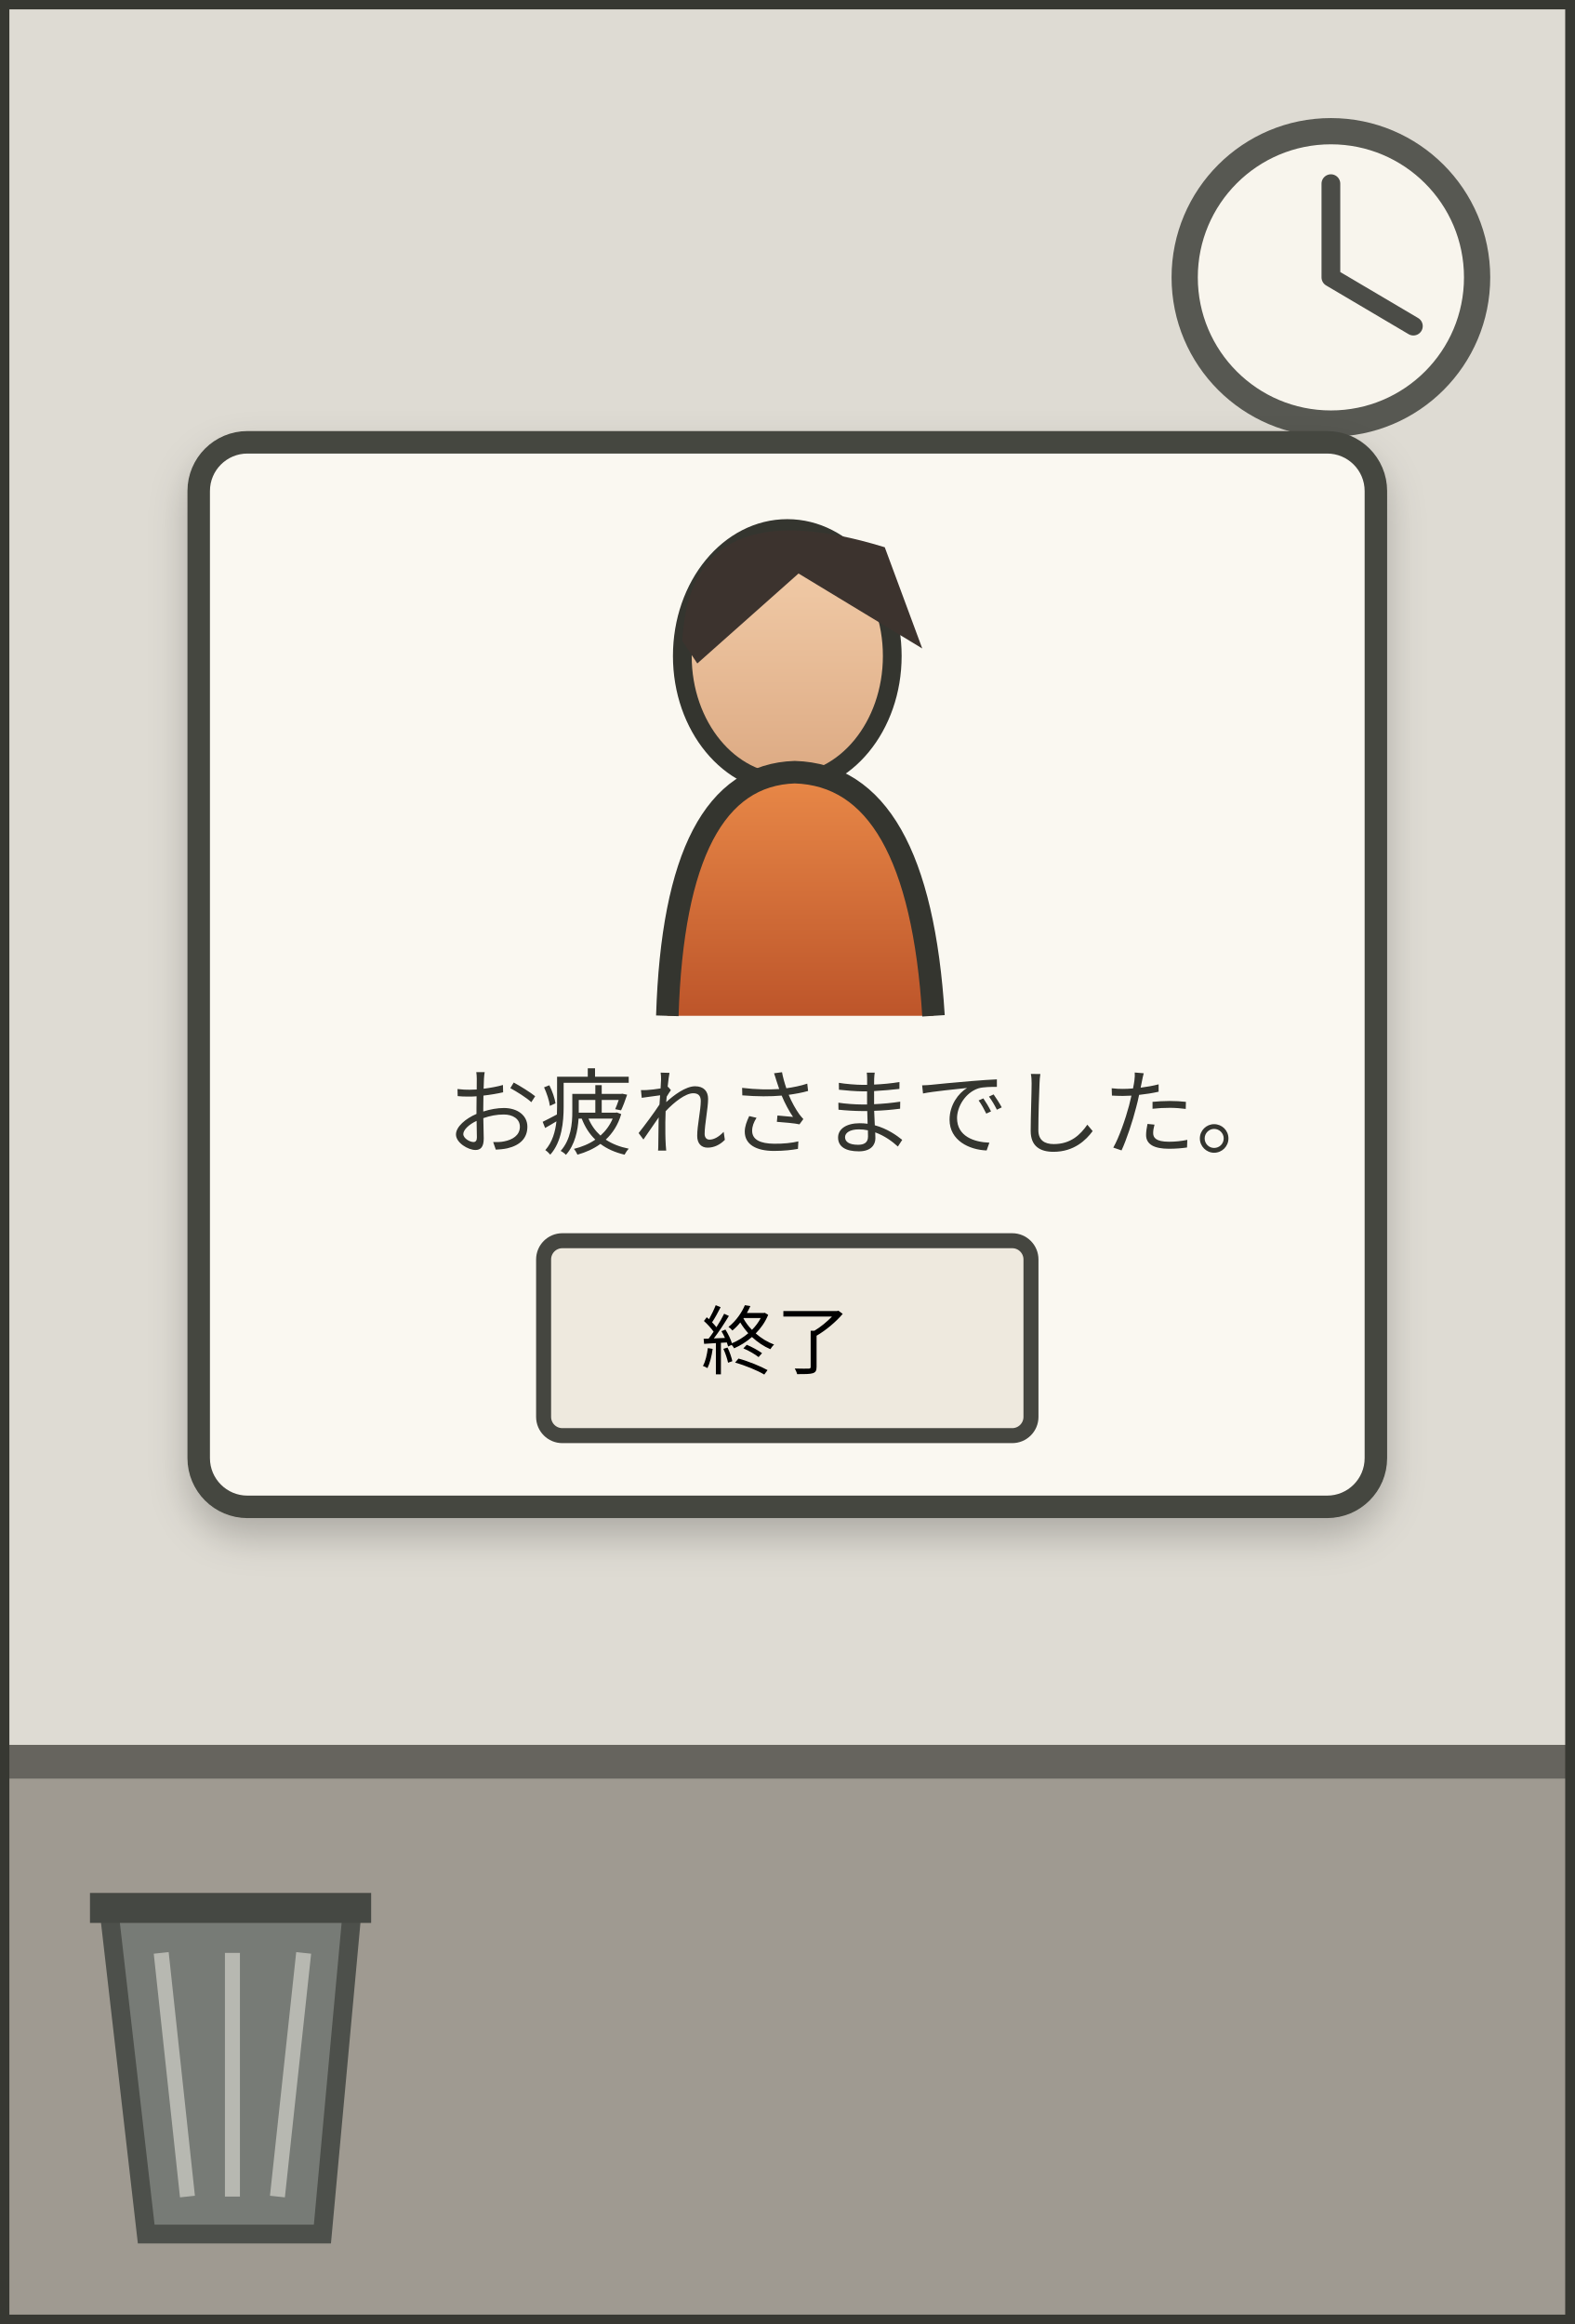
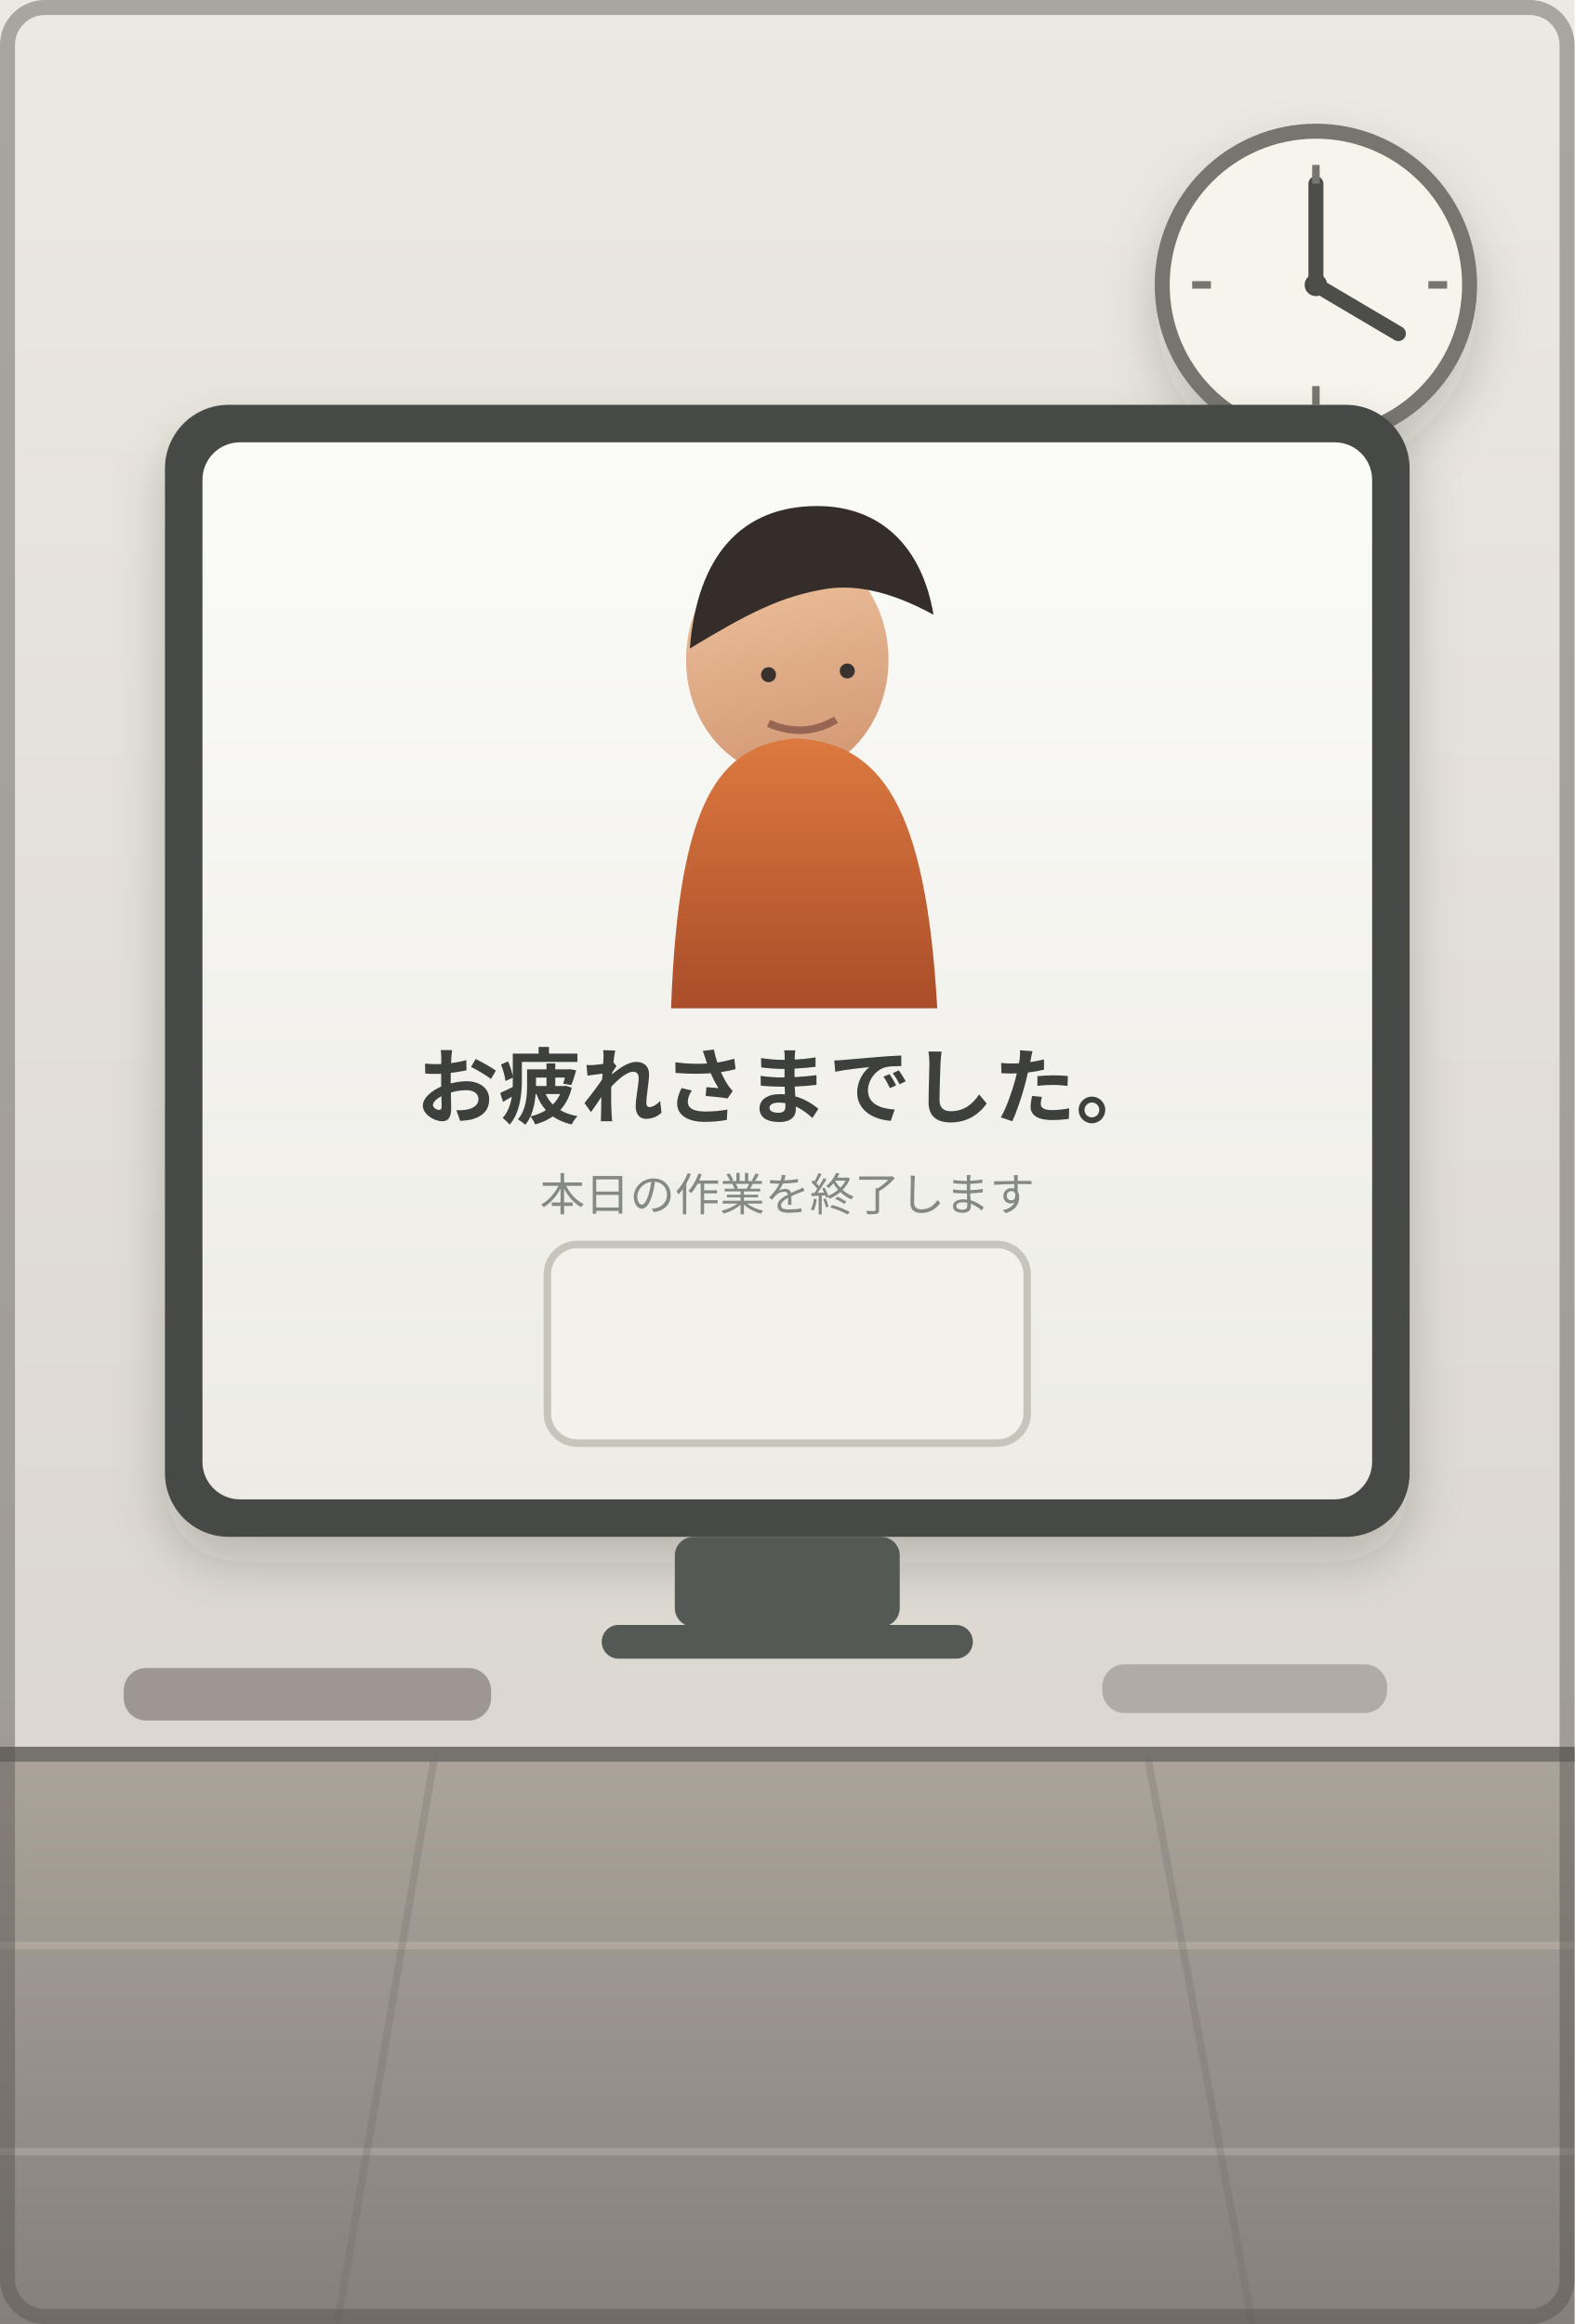
<svg xmlns="http://www.w3.org/2000/svg" viewBox="0 0 420 620" role="img">
  <defs>
-     <filter id="paper">
-       <feTurbulence baseFrequency=".45" numOctaves="3" result="n" />
-       <feBlend in="SourceGraphic" in2="n" mode="soft-light" />
-     </filter>
-     <filter id="shadow">
-       <feDropShadow dx="0" dy="5" stdDeviation="5" flood-opacity=".22" />
-     </filter>
-     <linearGradient id="skin" x2="0" y2="1">
-       <stop stop-color="#f4d0ad" />
-       <stop offset="1" stop-color="#dca982" />
+     <linearGradient id="wall" x2="0" y2="1">
+       <stop stop-color="#ece9e2" />
+       <stop offset="1" stop-color="#d6d2ca" />
+     </linearGradient>
+     <linearGradient id="floor" x2="0" y2="1">
+       <stop stop-color="#aaa49b" />
+       <stop offset="1" stop-color="#858079" />
+     </linearGradient>
+     <linearGradient id="screen" x2="0" y2="1">
+       <stop stop-color="#fbfbf8" />
+       <stop offset="1" stop-color="#ecebe5" />
+     </linearGradient>
+     <linearGradient id="skin" x2=".2" y2="1">
+       <stop stop-color="#f0c6a2" />
+       <stop offset="1" stop-color="#d59b77" />
    </linearGradient>
    <linearGradient id="orange" x2="0" y2="1">
-       <stop stop-color="#e98948" />
-       <stop offset="1" stop-color="#bd552a" />
+       <stop stop-color="#dc7940" />
+       <stop offset="1" stop-color="#aa4d29" />
    </linearGradient>
+     <filter id="soft" x="-30%" y="-30%" width="160%" height="170%">
+       <feDropShadow dx="0" dy="7" stdDeviation="7" flood-color="#29231f" flood-opacity=".2" />
+     </filter>
  </defs>
-   <rect width="420" height="620" fill="#eee9df" />
-   <rect width="420" height="470" fill="#dedbd3" />
-   <rect y="470" width="420" height="150" fill="#9f9a91" />
-   <path d="M0 470h420" stroke="#66645e" stroke-width="9" />
-   <circle cx="355" cy="74" r="39" fill="#f8f5ed" stroke="#575852" stroke-width="7" />
-   <path d="M355 74V49M355 74l22 13" stroke="#4b4c47" stroke-width="5" stroke-linecap="round" />
-   <rect x="53" y="118" width="314" height="284" rx="13" fill="#faf8f1" stroke="#454640" stroke-width="6" filter="url(#shadow)" />
-   <g transform="translate(181 140)">
-     <ellipse cx="29" cy="35" rx="28" ry="34" fill="url(#skin)" stroke="#34352f" stroke-width="5" />
-     <path d="M1 31Q3-10 55 6l10 27-33-20-27 24z" fill="#3c332e" />
-     <path d="M-3 131q2-64 34-65 33 1 37 65" fill="url(#orange)" stroke="#34352f" stroke-width="6" />
+   <rect width="420" height="620" fill="url(#wall)" />
+   <path d="M0 468h420v152H0z" fill="url(#floor)" />
+   <path d="M0 468h420" stroke="#77736d" stroke-width="4" />
+   <path d="M0 519h420M0 574h420" stroke="#cac4ba" stroke-width="2" opacity=".35" />
+   <path d="M116 468 90 620M306 468l28 152" stroke="#6d6963" stroke-width="2" opacity=".25" />
+   <circle cx="351" cy="76" r="41" fill="#f7f4ec" stroke="#77756f" stroke-width="4" filter="url(#soft)" />
+   <circle cx="351" cy="76" r="3" fill="#4a4a46" />
+   <path d="M351 76V49M351 76l22 13" stroke="#4d4d49" stroke-width="4" stroke-linecap="round" />
+   <path d="M351 44v5M386 76h-5M351 108v-5M318 76h5" stroke="#77756f" stroke-width="2" />
+   <rect x="44" y="108" width="332" height="302" rx="17" fill="#464946" filter="url(#soft)" />
+   <rect x="54" y="118" width="312" height="282" rx="10" fill="url(#screen)" />
+   <rect x="180" y="410" width="60" height="24" rx="5" fill="#555955" />
+   <path d="M165 438h90" stroke="#555955" stroke-width="9" stroke-linecap="round" />
+   <g transform="translate(170 137)">
+     <ellipse cx="40" cy="39" rx="27" ry="31" fill="url(#skin)" />
+     <path d="M14 36c2-25 14-38 34-38 17 0 28 11 31 29-11-6-20-8-28-7-13 2-22 7-37 16z" fill="#342d29" />
+     <circle cx="35" cy="43" r="2" fill="#39322e" />
+     <circle cx="56" cy="42" r="2" fill="#39322e" />
+     <path d="M35 56c7 3 13 2 18-1" stroke="#966554" stroke-width="2" fill="none" />
+     <path d="M9 132c2-56 13-70 33-72 23 1 35 18 38 72z" fill="url(#orange)" />
  </g>
-   <text x="119" y="306" font-family="sans-serif" font-size="25" fill="#34352f">お疲れさまでした。</text>
-   <rect x="145" y="331" width="130" height="52" rx="5" fill="#eee9de" stroke="#454640" stroke-width="4" />
-   <text x="187" y="365" font-family="sans-serif" font-size="20">終了</text>
-   <g transform="translate(29 509)">
-     <path d="M0 0h65l-8 87H10z" fill="#777b76" stroke="#4d504b" stroke-width="5" />
-     <path d="M14 12l7 65M33 12v65M52 12l-7 65" stroke="#b7b8b1" stroke-width="4" />
-     <path d="M-5 0h75" stroke="#454843" stroke-width="8" />
-   </g>
-   <rect width="420" height="620" fill="none" stroke="#373832" stroke-width="5" />
+   <text x="210" y="298" text-anchor="middle" font-family="sans-serif" font-size="22" font-weight="600" fill="#3d403d">お疲れさまでした。</text>
+   <text x="210" y="323" text-anchor="middle" font-family="sans-serif" font-size="12" fill="#858983">本日の作業を終了します</text>
+   <rect x="146" y="332" width="128" height="53" rx="8" fill="#f4f1e8" stroke="#c7c4bb" stroke-width="2" />
+   <rect x="33" y="445" width="98" height="14" rx="6" fill="#6a625a" opacity=".55" />
+   <rect x="294" y="444" width="76" height="13" rx="6" fill="#6a625a" opacity=".38" />
+   <rect x="2" y="2" width="416" height="616" rx="10" fill="none" stroke="#56524d" stroke-width="4" opacity=".45" />
</svg>
